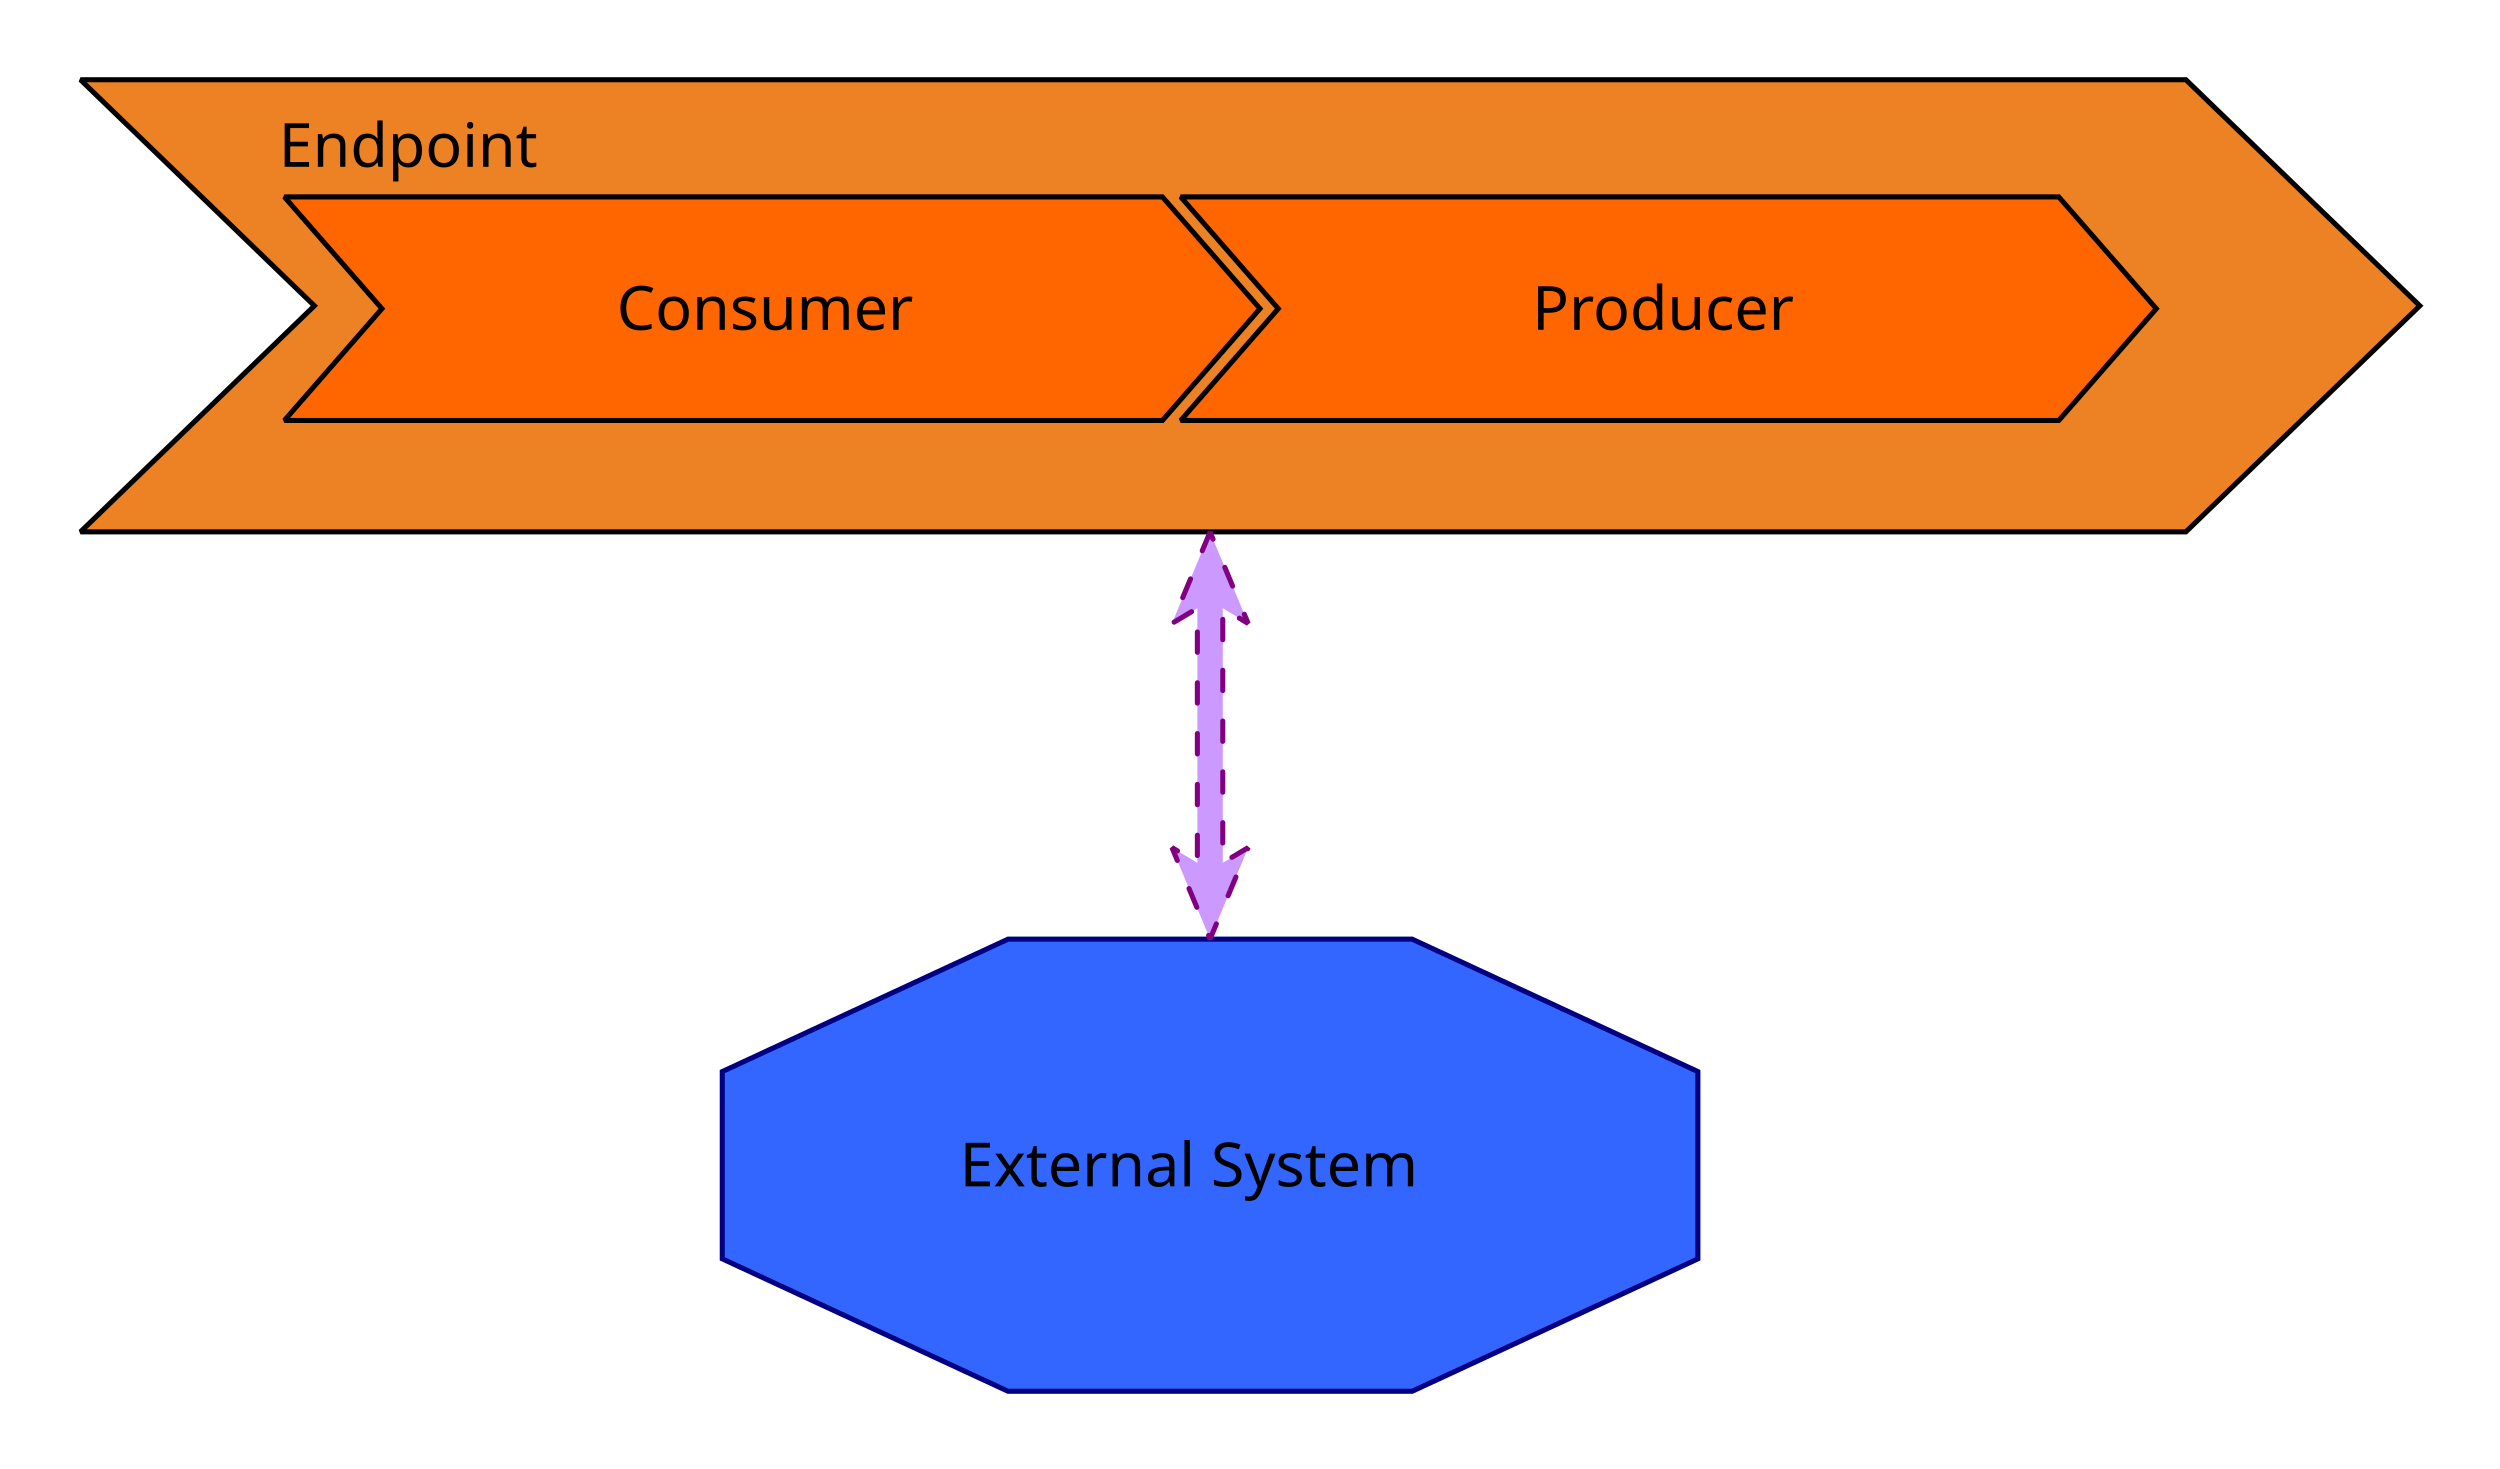
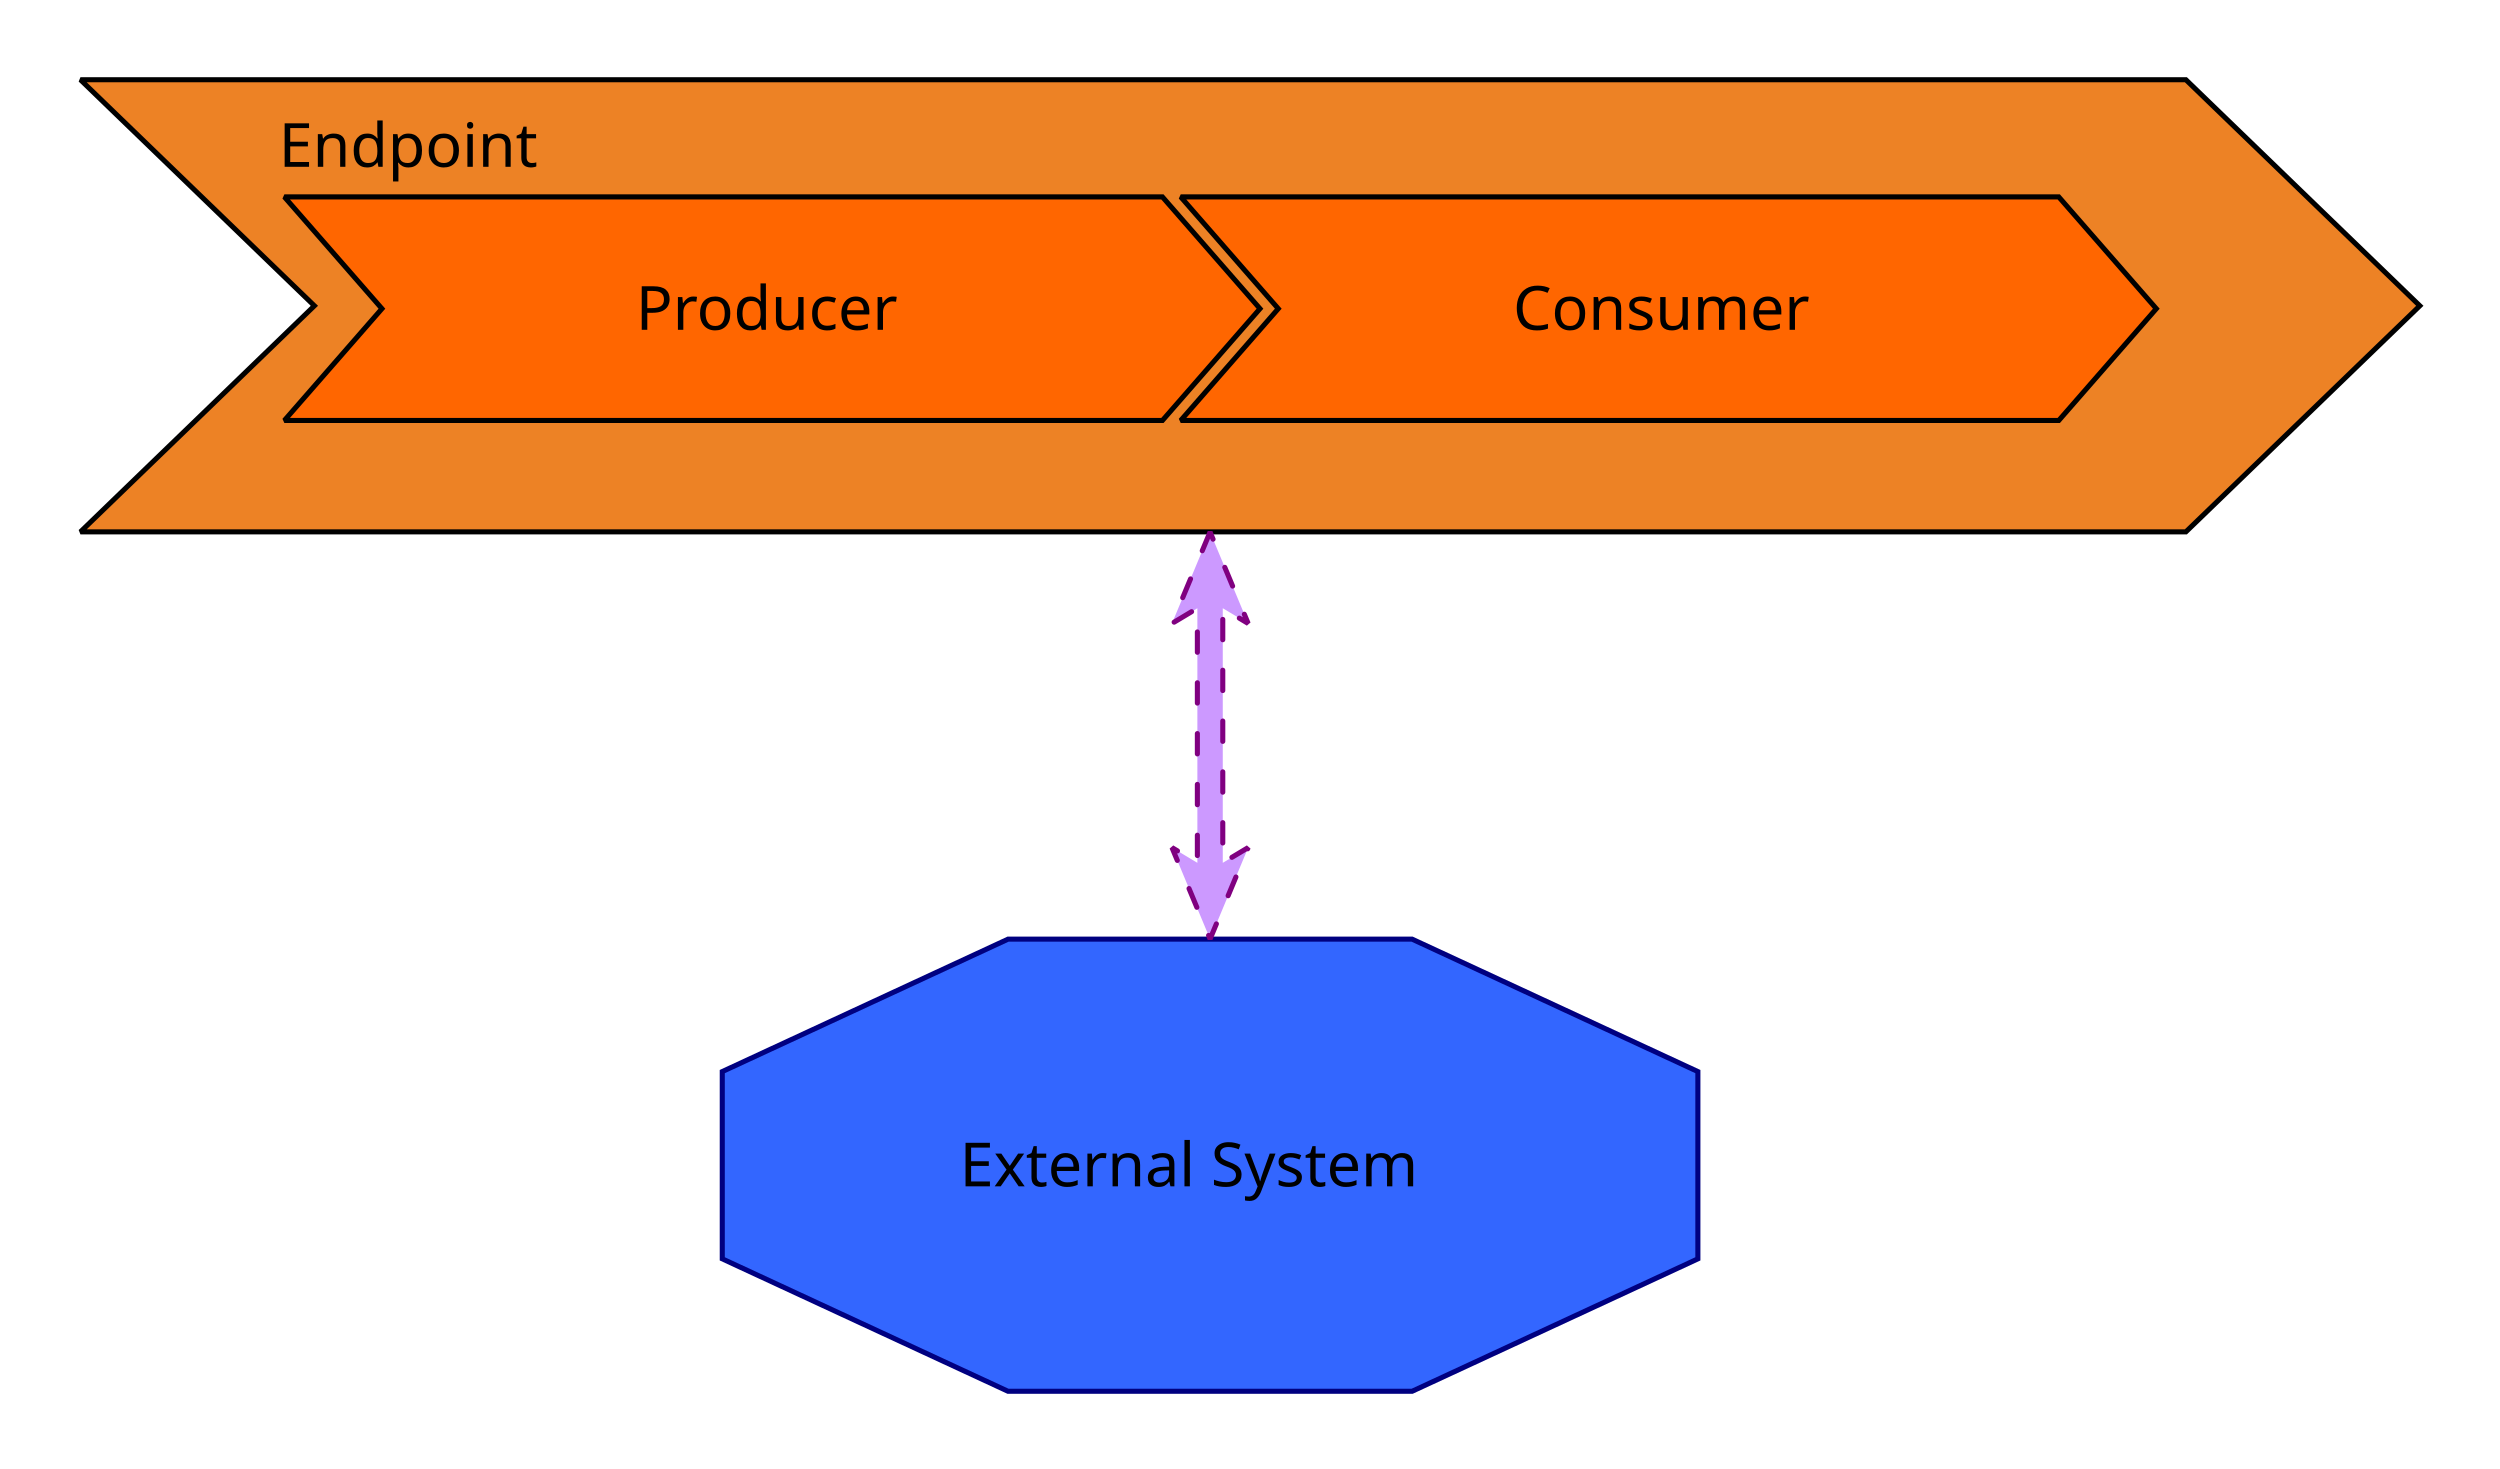
<svg xmlns="http://www.w3.org/2000/svg" fill-opacity="1" color-rendering="auto" color-interpolation="auto" text-rendering="auto" stroke="black" stroke-linecap="square" width="492" stroke-miterlimit="10" shape-rendering="auto" stroke-opacity="1" fill="black" stroke-dasharray="none" font-weight="normal" stroke-width="1" height="289" font-family="'Dialog'" font-style="normal" stroke-linejoin="miter" font-size="12px" stroke-dashoffset="0" image-rendering="auto">
  <defs id="genericDefs" />
  <g>
    <defs id="defs1">
      <clipPath clipPathUnits="userSpaceOnUse" id="clipPath1">
        <path d="M0 0 L492 0 L492 289 L0 289 L0 0 Z" />
      </clipPath>
      <clipPath clipPathUnits="userSpaceOnUse" id="clipPath2">
        <path d="M1091 282 L1583 282 L1583 571 L1091 571 L1091 282 Z" />
      </clipPath>
    </defs>
    <g fill="rgb(237,130,37)" text-rendering="geometricPrecision" shape-rendering="geometricPrecision" transform="matrix(1,0,0,1,-1091,-282)" stroke="rgb(237,130,37)">
-       <path d="M1106.831 297.693 L1521.182 297.693 L1567.221 342.18 L1521.182 386.668 L1106.831 386.668 L1152.869 342.18 Z" fill-rule="evenodd" clip-path="url(#clipPath2)" stroke="none" />
+       <path d="M1106.83 297.693 L1521.181 297.693 L1567.22 342.18 L1521.181 386.668 L1106.83 386.668 L1152.869 342.18 Z" fill-rule="evenodd" clip-path="url(#clipPath2)" stroke="none" />
    </g>
    <g text-rendering="geometricPrecision" stroke-miterlimit="1.45" shape-rendering="geometricPrecision" transform="matrix(1,0,0,1,-1091,-282)" stroke-linecap="butt">
-       <path fill="none" d="M1106.831 297.693 L1521.182 297.693 L1567.221 342.18 L1521.182 386.668 L1106.831 386.668 L1152.869 342.18 Z" fill-rule="evenodd" clip-path="url(#clipPath2)" />
+       <path fill="none" d="M1106.83 297.693 L1521.181 297.693 L1567.22 342.18 L1521.181 386.668 L1106.83 386.668 L1152.869 342.18 Z" fill-rule="evenodd" clip-path="url(#clipPath2)" />
      <text x="1145.863" xml:space="preserve" y="314.831" clip-path="url(#clipPath2)" font-family="sans-serif" stroke="none">Endpoint</text>
    </g>
    <g fill="rgb(255,102,0)" text-rendering="geometricPrecision" shape-rendering="geometricPrecision" transform="matrix(1,0,0,1,-1091,-282)" stroke="rgb(255,102,0)">
      <path d="M1146.962 320.75 L1319.762 320.75 L1338.962 342.75 L1319.762 364.75 L1146.962 364.75 L1166.162 342.75 Z" fill-rule="evenodd" clip-path="url(#clipPath2)" stroke="none" />
    </g>
    <g text-rendering="geometricPrecision" stroke-miterlimit="1.45" shape-rendering="geometricPrecision" transform="matrix(1,0,0,1,-1091,-282)" stroke-linecap="butt">
      <path fill="none" d="M1146.962 320.75 L1319.762 320.75 L1338.962 342.75 L1319.762 364.75 L1146.962 364.75 L1166.162 342.75 Z" fill-rule="evenodd" clip-path="url(#clipPath2)" />
-       <text x="1212.367" xml:space="preserve" y="346.904" clip-path="url(#clipPath2)" font-family="sans-serif" stroke="none">Consumer</text>
+       <text x="1216.138" xml:space="preserve" y="346.904" clip-path="url(#clipPath2)" font-family="sans-serif" stroke="none">Producer</text>
    </g>
    <g fill="rgb(255,102,0)" text-rendering="geometricPrecision" shape-rendering="geometricPrecision" transform="matrix(1,0,0,1,-1091,-282)" stroke="rgb(255,102,0)">
      <path d="M1323.362 320.75 L1496.162 320.75 L1515.362 342.75 L1496.162 364.75 L1323.362 364.75 L1342.562 342.75 Z" fill-rule="evenodd" clip-path="url(#clipPath2)" stroke="none" />
    </g>
    <g text-rendering="geometricPrecision" stroke-miterlimit="1.45" shape-rendering="geometricPrecision" transform="matrix(1,0,0,1,-1091,-282)" stroke-linecap="butt">
      <path fill="none" d="M1323.362 320.75 L1496.162 320.75 L1515.362 342.75 L1496.162 364.75 L1323.362 364.75 L1342.562 342.75 Z" fill-rule="evenodd" clip-path="url(#clipPath2)" />
-       <text x="1392.538" xml:space="preserve" y="346.904" clip-path="url(#clipPath2)" font-family="sans-serif" stroke="none">Producer</text>
+       <text x="1388.767" xml:space="preserve" y="346.904" clip-path="url(#clipPath2)" font-family="sans-serif" stroke="none">Consumer</text>
    </g>
    <g fill="rgb(51,102,255)" text-rendering="geometricPrecision" shape-rendering="geometricPrecision" transform="matrix(1,0,0,1,-1091,-282)" stroke="rgb(51,102,255)">
      <path d="M1233.142 492.887 L1289.378 466.826 L1368.907 466.826 L1425.142 492.887 L1425.142 529.742 L1368.907 555.802 L1289.378 555.802 L1233.142 529.742 Z" fill-rule="evenodd" clip-path="url(#clipPath2)" stroke="none" />
    </g>
    <g stroke-linecap="butt" transform="matrix(1,0,0,1,-1091,-282)" fill="navy" text-rendering="geometricPrecision" shape-rendering="geometricPrecision" stroke="navy" stroke-miterlimit="1.45">
      <path fill="none" d="M1233.142 492.887 L1289.378 466.826 L1368.907 466.826 L1425.142 492.887 L1425.142 529.742 L1368.907 555.802 L1289.378 555.802 L1233.142 529.742 Z" fill-rule="evenodd" clip-path="url(#clipPath2)" />
      <text x="1279.862" y="515.468" clip-path="url(#clipPath2)" fill="black" font-family="sans-serif" stroke="none" xml:space="preserve">External System</text>
    </g>
    <g stroke-linecap="butt" transform="matrix(1,0,0,1,-1091,-282)" fill="rgb(204,153,255)" text-rendering="geometricPrecision" shape-rendering="geometricPrecision" stroke="rgb(204,153,255)" stroke-width="5" stroke-miterlimit="1.45">
      <path d="M1329.142 386.698 L1321.642 404.698 L1326.642 401.698 L1326.642 451.804 L1321.642 448.804 L1329.142 466.804 L1336.642 448.804 L1331.642 451.804 L1331.642 401.698 L1336.642 404.698 L1329.142 386.698 Z" stroke="none" clip-path="url(#clipPath2)" />
    </g>
    <g stroke-linecap="round" transform="matrix(1,0,0,1,-1091,-282)" fill="purple" text-rendering="geometricPrecision" shape-rendering="geometricPrecision" stroke-dasharray="4,3,0,3" stroke="purple" stroke-miterlimit="1.45">
      <path fill="none" d="M1329.142 386.698 L1321.642 404.698 L1326.642 401.698 L1326.642 451.804 L1321.642 448.804 L1329.142 466.804 L1336.642 448.804 L1331.642 451.804 L1331.642 401.698 L1336.642 404.698 L1329.142 386.698 Z" clip-path="url(#clipPath2)" />
    </g>
  </g>
</svg>
